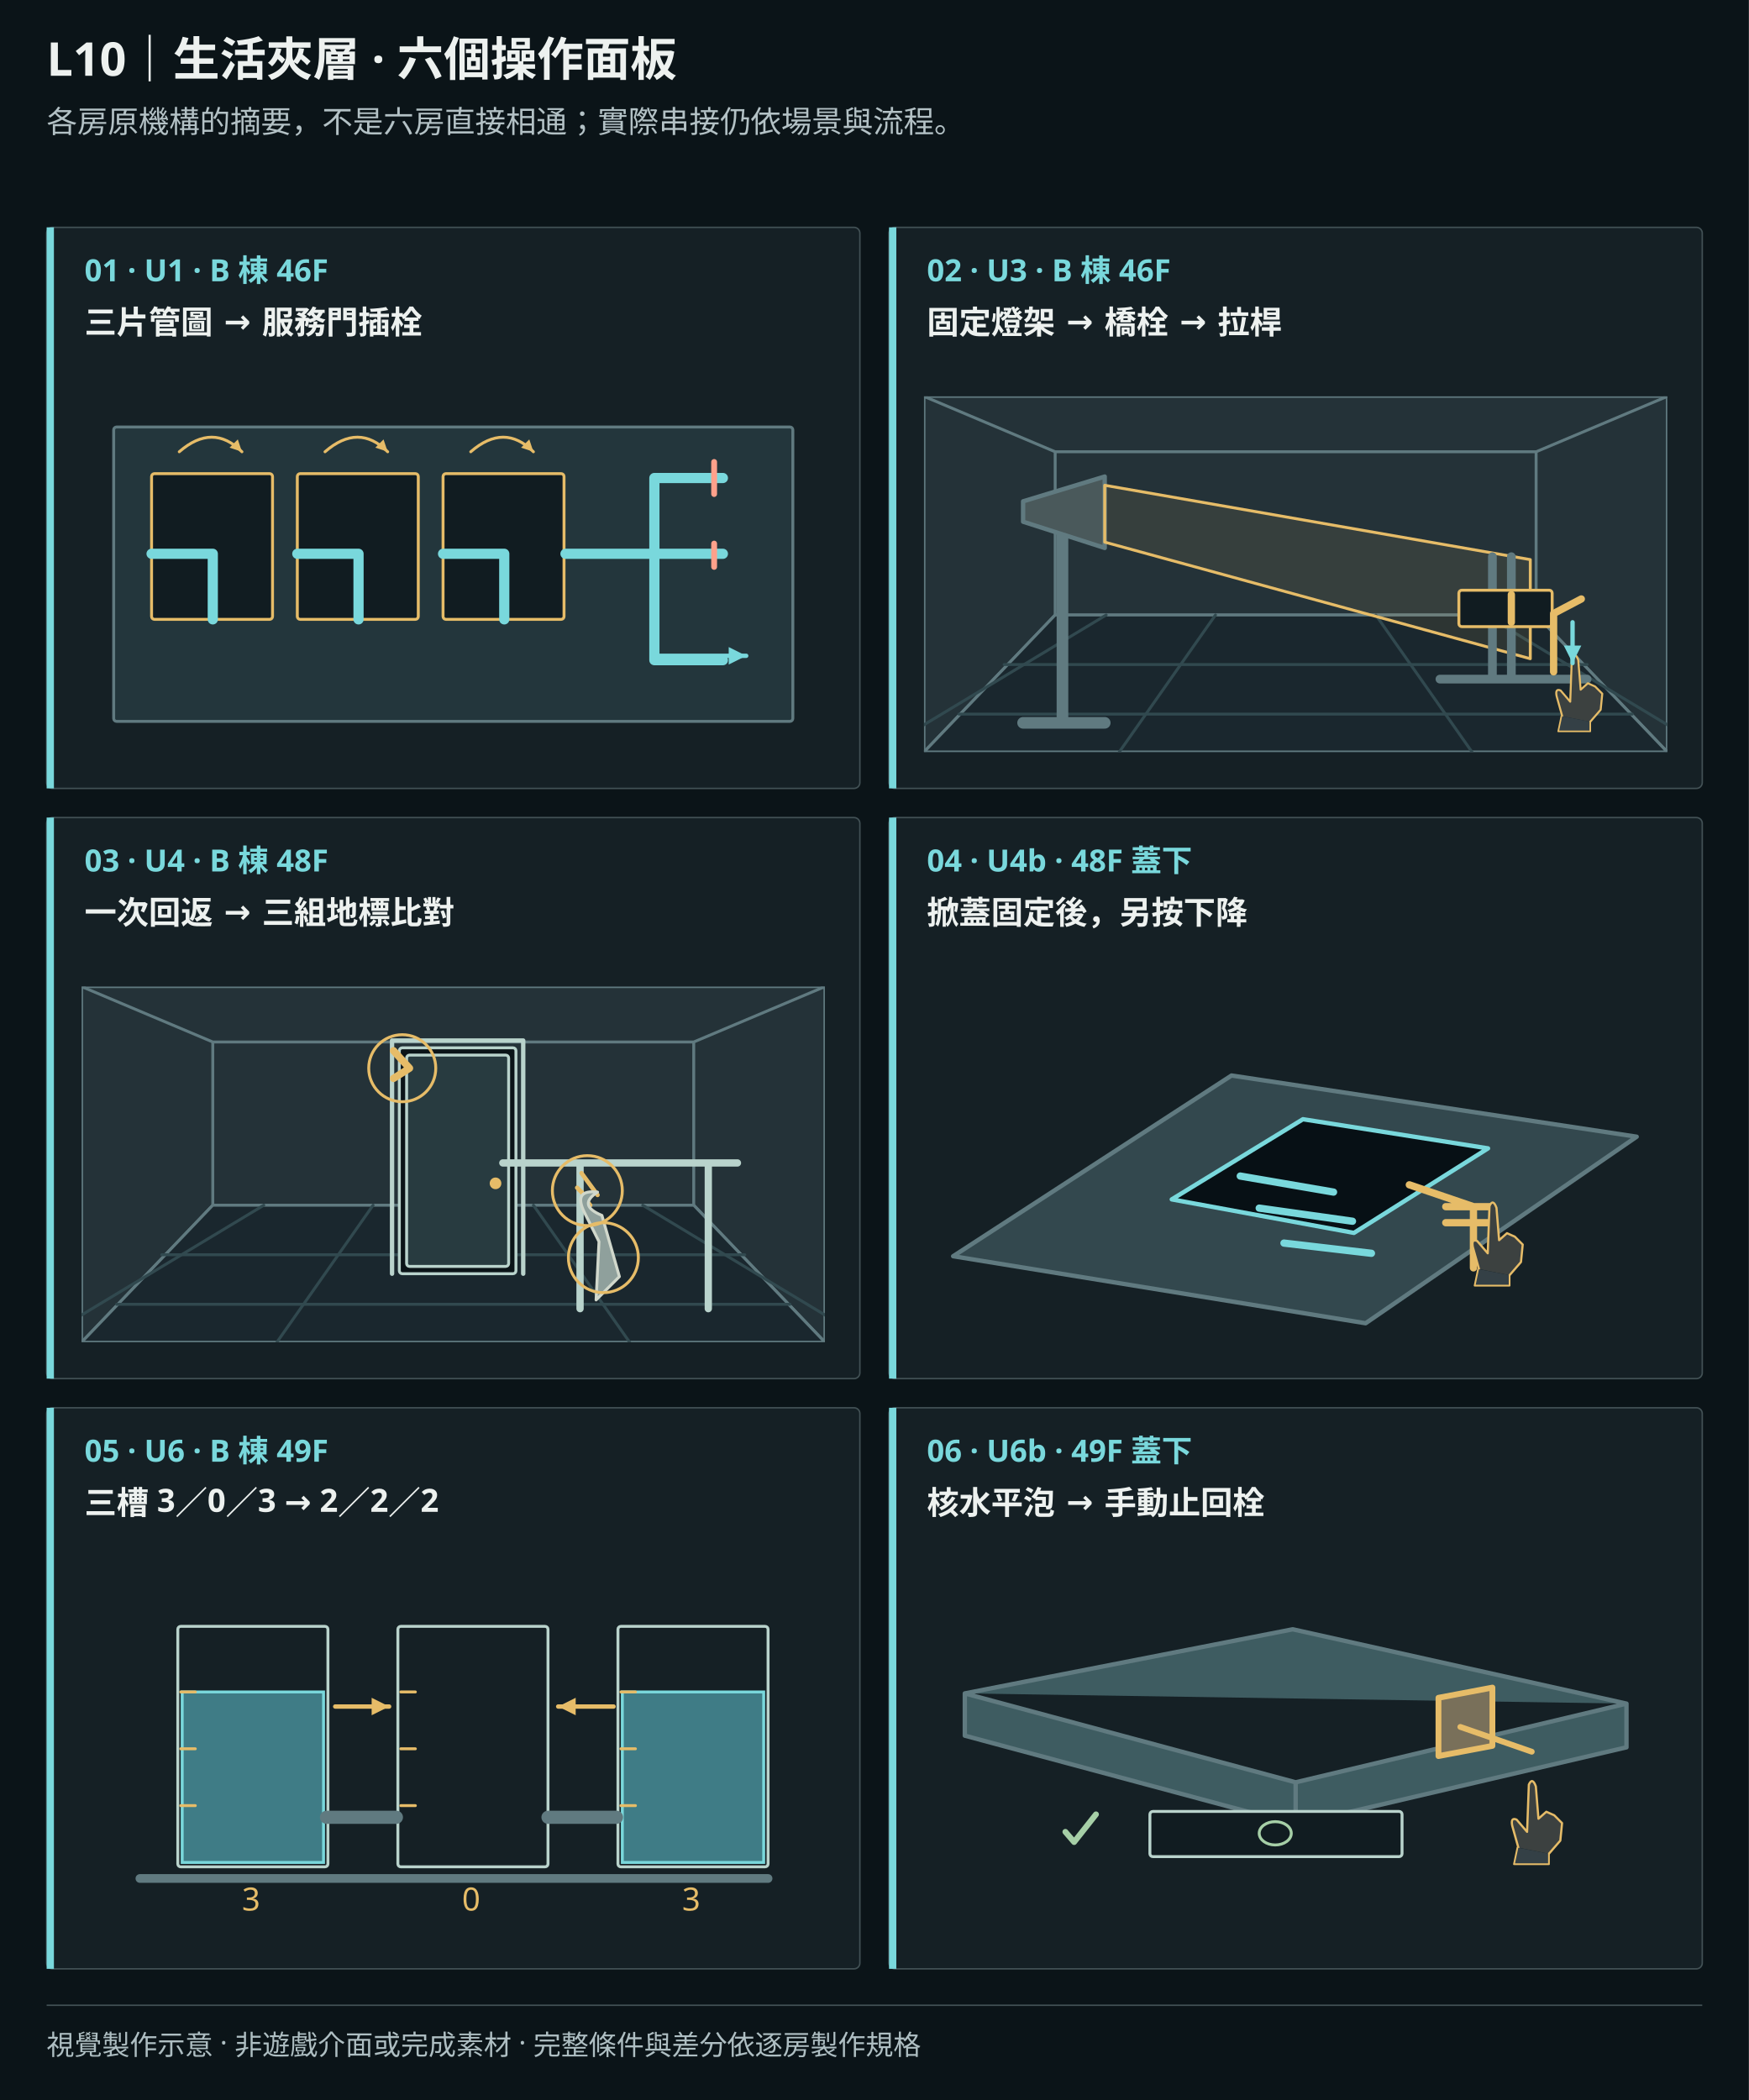
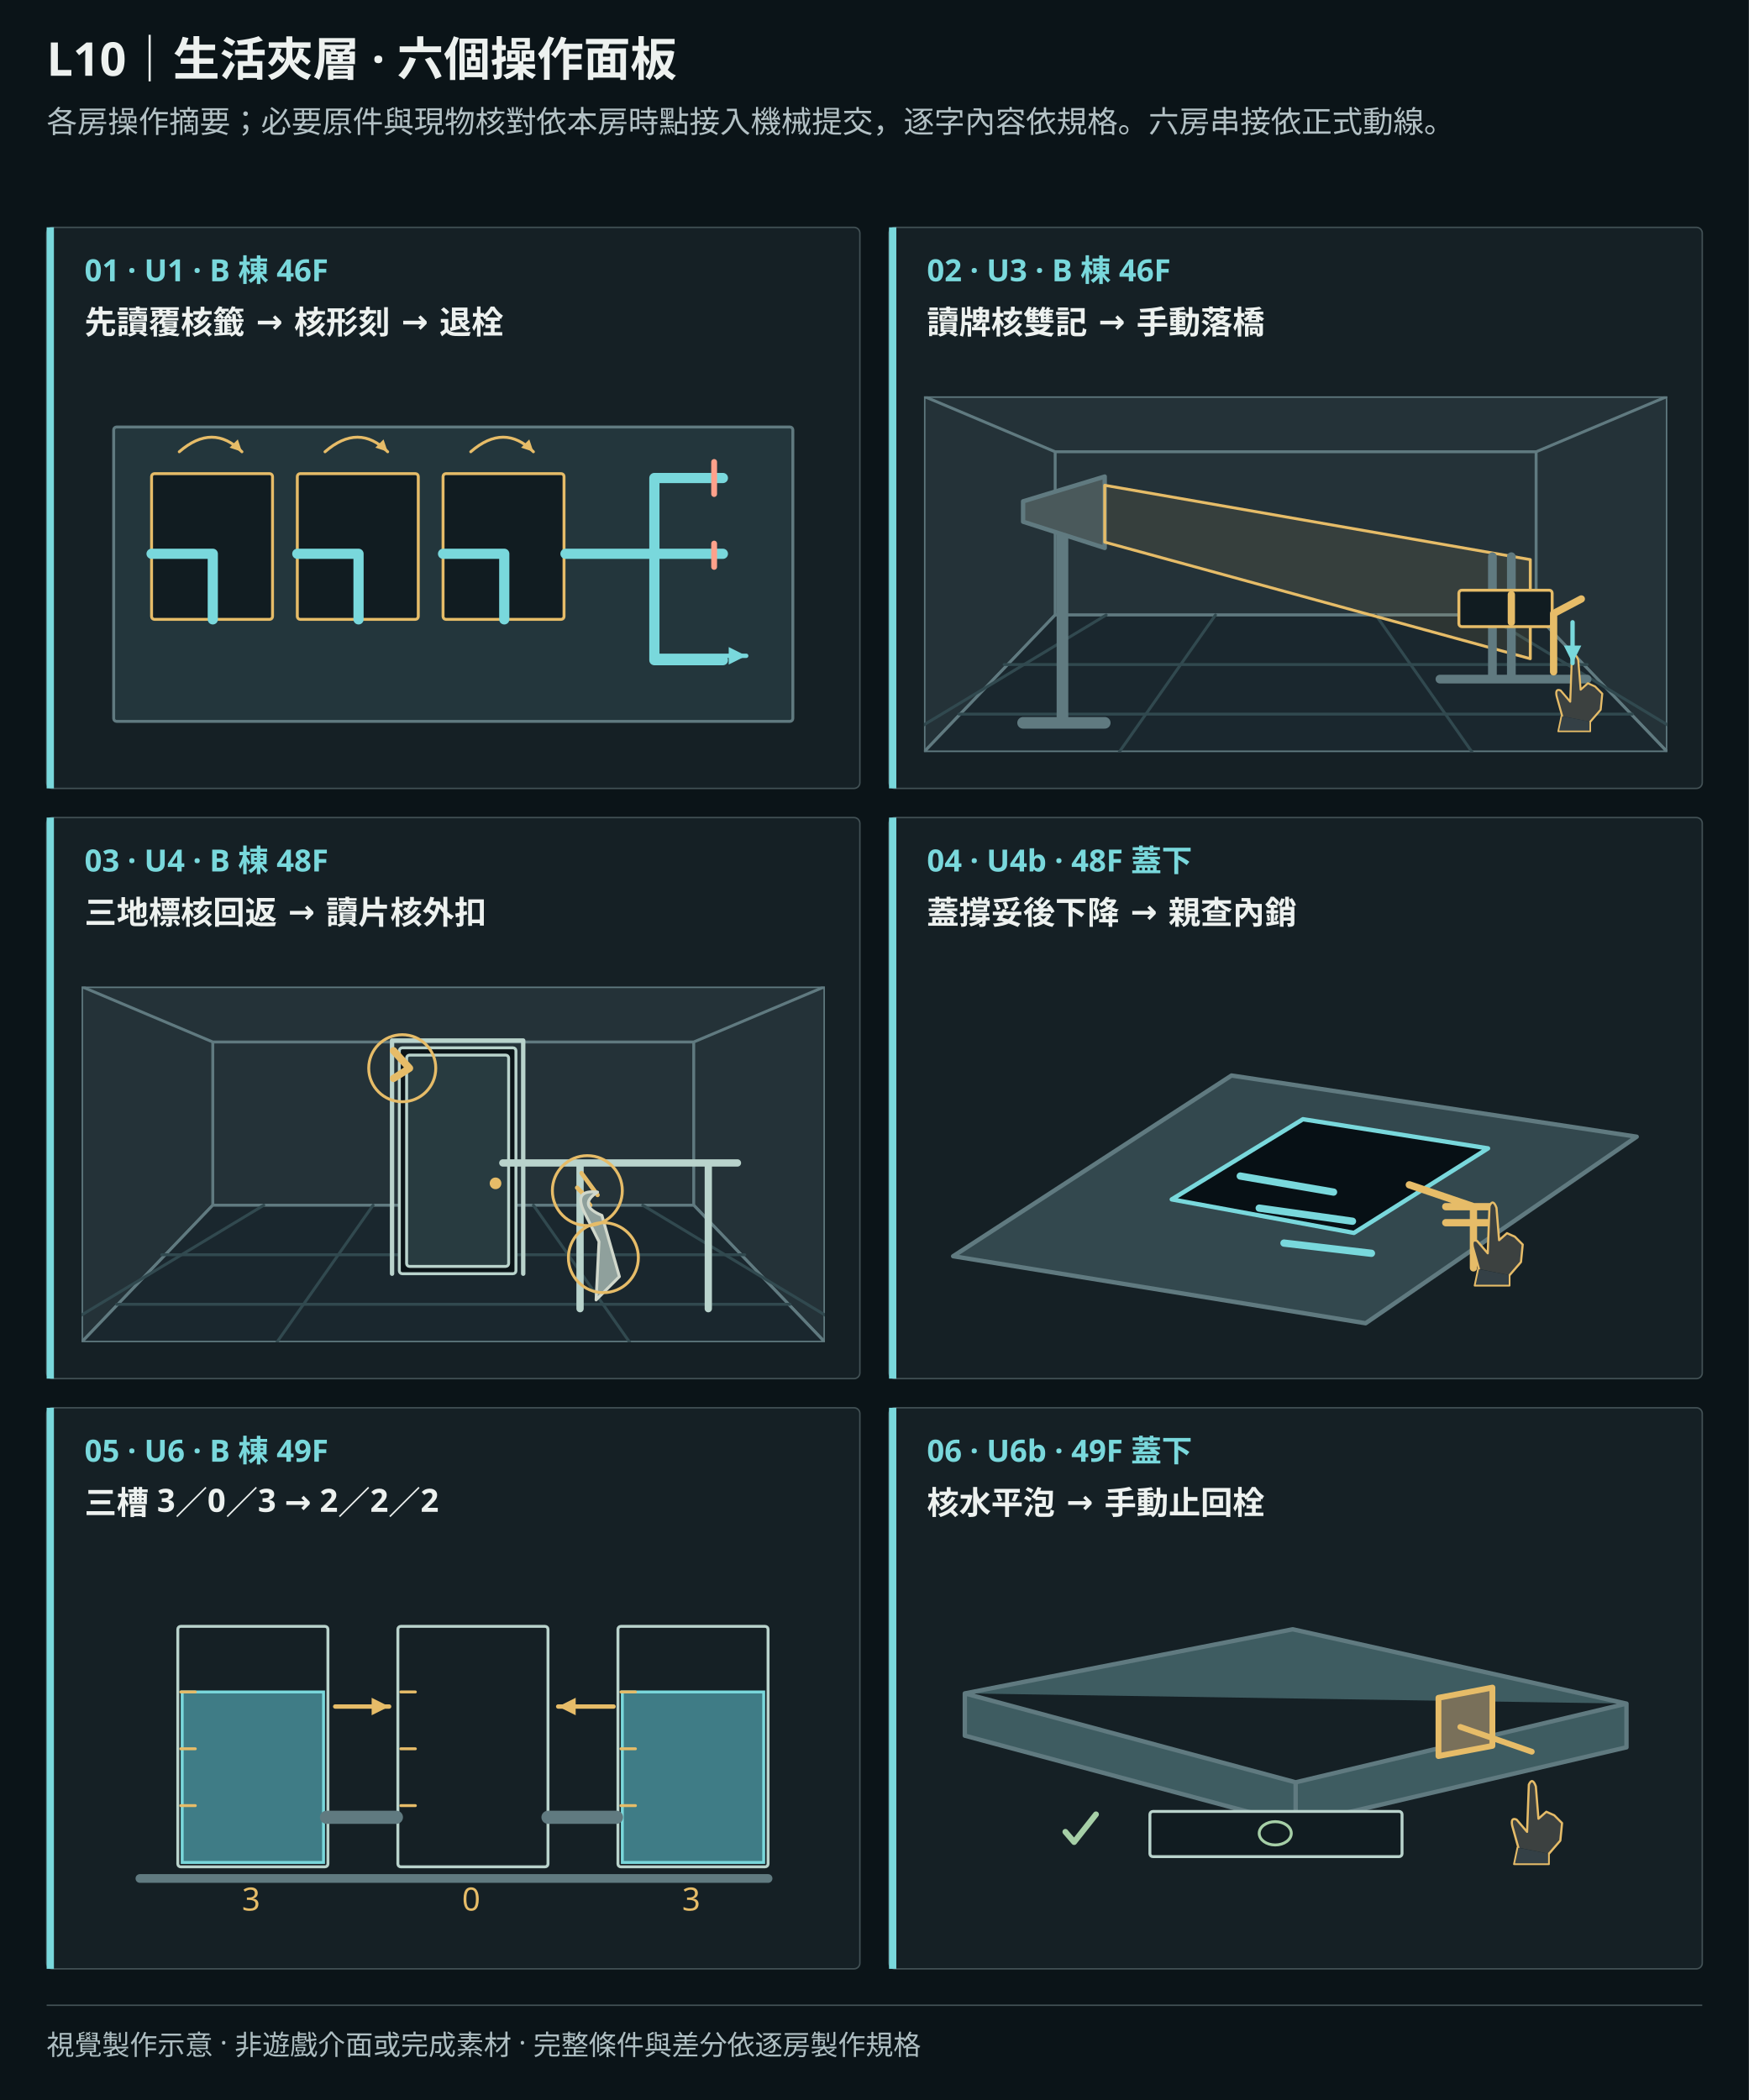
<svg xmlns="http://www.w3.org/2000/svg" width="1200" height="1441" viewBox="0 0 1200 1441" role="img" aria-labelledby="title desc" data-layout="visual-v1">
  <defs>
    <marker id="vis-arrow-teal" viewBox="0 0 10 10" refX="9" refY="5" markerWidth="5" markerHeight="5" orient="auto">
      <path d="M1 1L9 5L1 9Z" fill="#79d8dc" />
    </marker>
    <marker id="vis-arrow-gold" viewBox="0 0 10 10" refX="9" refY="5" markerWidth="5" markerHeight="5" orient="auto">
      <path d="M1 1L9 5L1 9Z" fill="#e6bc68" />
    </marker>
    <marker id="vis-arrow-red" viewBox="0 0 10 10" refX="9" refY="5" markerWidth="5" markerHeight="5" orient="auto">
      <path d="M1 1L9 5L1 9Z" fill="#ffa18b" />
    </marker>
    <clipPath id="visual-l10-0">
      <rect width="510" height="244" />
    </clipPath>
    <clipPath id="visual-l10-1">
      <rect width="510" height="244" />
    </clipPath>
    <clipPath id="visual-l10-2">
      <rect width="510" height="244" />
    </clipPath>
    <clipPath id="visual-l10-3">
      <rect width="510" height="244" />
    </clipPath>
    <clipPath id="visual-l10-4">
      <rect width="510" height="244" />
    </clipPath>
    <clipPath id="visual-l10-5">
      <rect width="510" height="244" />
    </clipPath>
  </defs>
  <style>text{font-family:"Microsoft JhengHei","Noto Sans TC",sans-serif;letter-spacing:0}.title{font-size:32px;font-weight:700;fill:#edf1ef}.subtitle{font-size:21px;fill:#b3c1c5}.phase{font-size:21px;font-weight:700}.panel-title{font-size:22px;font-weight:700;fill:#edf1ef}.footer{font-size:19px;fill:#aebec2}</style>
  <rect width="1200" height="1441" fill="#0b1418" />
  <text class="title" x="32" y="52">L10｜生活夾層 · 六個操作面板</text>
-   <text class="subtitle" x="32" y="91">各房原機構的摘要，不是六房直接相通；實際串接仍依場景與流程。</text>
+   <text class="subtitle" x="32" y="91">各房操作摘要；必要原件與現物核對依本房時點接入機械提交，逐字內容依規格。六房串接依正式動線。</text>
  <g data-panel="1">
    <rect x="32" y="156" width="558" height="385" rx="4" fill="#152025" stroke="#425155" />
    <rect x="32" y="156" width="5" height="385" fill="#79d8dc" />
    <text class="phase" x="58" y="193" fill="#79d8dc">01 · U1 · B 棟 46F</text>
-     <text class="panel-title" x="58" y="229">三片管圖 → 服務門插栓</text>
+     <text class="panel-title" x="58" y="229">先讀覆核籤 → 核形刻 → 退栓</text>
    <g transform="translate(56 272)" clip-path="url(#visual-l10-0)">
      <g data-visual="L10" data-step="1">
        <rect x="22" y="21" width="466" height="202" rx="2" fill="#23363c" stroke="#607a80" stroke-width="2" />
        <rect x="48" y="53" width="83" height="100" rx="2" fill="#111c21" stroke="#e6bc68" stroke-width="2" />
        <path d="M48 108h42V153" fill="none" stroke="#79d8dc" stroke-width="7" stroke-linecap="round" stroke-linejoin="round" />
        <path d="M67 38q23 -20 43 0" fill="none" stroke="#e6bc68" stroke-width="2" stroke-linecap="round" stroke-linejoin="round" marker-end="url(#vis-arrow-gold)" />
        <rect x="148" y="53" width="83" height="100" rx="2" fill="#111c21" stroke="#e6bc68" stroke-width="2" />
        <path d="M148 108h42V153" fill="none" stroke="#79d8dc" stroke-width="7" stroke-linecap="round" stroke-linejoin="round" />
        <path d="M167 38q23 -20 43 0" fill="none" stroke="#e6bc68" stroke-width="2" stroke-linecap="round" stroke-linejoin="round" marker-end="url(#vis-arrow-gold)" />
        <rect x="248" y="53" width="83" height="100" rx="2" fill="#111c21" stroke="#e6bc68" stroke-width="2" />
        <path d="M248 108h42V153" fill="none" stroke="#79d8dc" stroke-width="7" stroke-linecap="round" stroke-linejoin="round" />
        <path d="M267 38q23 -20 43 0" fill="none" stroke="#e6bc68" stroke-width="2" stroke-linecap="round" stroke-linejoin="round" marker-end="url(#vis-arrow-gold)" />
        <path d="M332 108h61v-52h47M393 108h47M393 108v73h47" fill="none" stroke="#79d8dc" stroke-width="7" stroke-linecap="round" stroke-linejoin="round" />
        <path d="M434 45v22M434 101v16" fill="none" stroke="#ffa18b" stroke-width="4" stroke-linecap="round" stroke-linejoin="round" />
        <path d="M394 178H456" fill="none" stroke="#79d8dc" stroke-width="3" stroke-linecap="round" stroke-linejoin="round" marker-end="url(#vis-arrow-teal)" />
      </g>
    </g>
  </g>
  <g data-panel="2">
    <rect x="610" y="156" width="558" height="385" rx="4" fill="#152025" stroke="#425155" />
    <rect x="610" y="156" width="5" height="385" fill="#79d8dc" />
    <text class="phase" x="636" y="193" fill="#79d8dc">02 · U3 · B 棟 46F</text>
-     <text class="panel-title" x="636" y="229">固定燈架 → 橋栓 → 拉桿</text>
+     <text class="panel-title" x="636" y="229">讀牌核雙記 → 手動落橋</text>
    <g transform="translate(634 272)" clip-path="url(#visual-l10-1)">
      <g data-visual="L10" data-step="2">
        <rect x="0" y="0" width="510" height="244" rx="2" fill="#243238" stroke="#607a80" stroke-width="2" />
        <path d="M0 0L90 38H420L510 0M90 38V150L0 244M420 38V150L510 244M90 150H420" fill="none" stroke="#607a80" stroke-width="2" stroke-linecap="round" stroke-linejoin="round" />
        <path d="M0 244L90 150H420L510 244Z" fill="#1a272e" stroke="#607a80" stroke-width="2" stroke-linecap="round" stroke-linejoin="round" />
        <path d="M125 150L-31 244" fill="none" stroke="#31494f" stroke-width="2" stroke-linecap="round" stroke-linejoin="round" />
        <path d="M200 150L134 244" fill="none" stroke="#31494f" stroke-width="2" stroke-linecap="round" stroke-linejoin="round" />
        <path d="M310 150L376 244" fill="none" stroke="#31494f" stroke-width="2" stroke-linecap="round" stroke-linejoin="round" />
        <path d="M385 150L541 244" fill="none" stroke="#31494f" stroke-width="2" stroke-linecap="round" stroke-linejoin="round" />
        <path d="M55 184H455M24 218H486" fill="none" stroke="#31494f" stroke-width="2" stroke-linecap="round" stroke-linejoin="round" />
        <path d="M95 224V68M68 224H124" fill="none" stroke="#607a80" stroke-width="8" stroke-linecap="round" stroke-linejoin="round" />
        <path d="M68 72l56 -17v49l-56 -18Z" fill="#4a595b" stroke="#607a80" stroke-width="3" stroke-linecap="round" stroke-linejoin="round" />
        <path d="M124 61L416 112L416 180L124 100Z" fill="#e6bc6819" stroke="#e6bc68" stroke-width="2" stroke-linecap="round" stroke-linejoin="round" />
        <path d="M390 110V194M403 110V194M354 194H455" fill="none" stroke="#607a80" stroke-width="6" stroke-linecap="round" stroke-linejoin="round" />
        <rect x="367" y="133" width="64" height="25" rx="2" fill="#111c21" stroke="#e6bc68" stroke-width="2" />
        <path d="M403 136v19" fill="none" stroke="#e6bc68" stroke-width="5" stroke-linecap="round" stroke-linejoin="round" />
        <path d="M432 189v-40l19 -10" fill="none" stroke="#e6bc68" stroke-width="5" stroke-linecap="round" stroke-linejoin="round" />
        <g transform="translate(450 193) scale(0.55)">
          <path d="M-22 48L-29 23Q-31 13-24 16L-12 30L-10 -24Q-6 -33-2 -22L1 15L10 7L19 11L28 20L26 40L13 55" fill="#3c4140" stroke="#e6bc68" stroke-width="2.5" stroke-linecap="round" stroke-linejoin="round" />
          <path d="M-23 48L-27 67H13L13 55" fill="#344046" stroke="#e6bc68" stroke-width="2" stroke-linecap="round" stroke-linejoin="round" />
        </g>
        <path d="M445 155V183" fill="none" stroke="#79d8dc" stroke-width="3" stroke-linecap="round" stroke-linejoin="round" marker-end="url(#vis-arrow-teal)" />
      </g>
    </g>
  </g>
  <g data-panel="3">
    <rect x="32" y="561" width="558" height="385" rx="4" fill="#152025" stroke="#425155" />
    <rect x="32" y="561" width="5" height="385" fill="#79d8dc" />
    <text class="phase" x="58" y="598" fill="#79d8dc">03 · U4 · B 棟 48F</text>
-     <text class="panel-title" x="58" y="634">一次回返 → 三組地標比對</text>
+     <text class="panel-title" x="58" y="634">三地標核回返 → 讀片核外扣</text>
    <g transform="translate(56 677)" clip-path="url(#visual-l10-2)">
      <g data-visual="L10" data-step="3">
        <rect x="0" y="0" width="510" height="244" rx="2" fill="#243238" stroke="#607a80" stroke-width="2" />
        <path d="M0 0L90 38H420L510 0M90 38V150L0 244M420 38V150L510 244M90 150H420" fill="none" stroke="#607a80" stroke-width="2" stroke-linecap="round" stroke-linejoin="round" />
        <path d="M0 244L90 150H420L510 244Z" fill="#1a272e" stroke="#607a80" stroke-width="2" stroke-linecap="round" stroke-linejoin="round" />
        <path d="M125 150L-31 244" fill="none" stroke="#31494f" stroke-width="2" stroke-linecap="round" stroke-linejoin="round" />
        <path d="M200 150L134 244" fill="none" stroke="#31494f" stroke-width="2" stroke-linecap="round" stroke-linejoin="round" />
        <path d="M310 150L376 244" fill="none" stroke="#31494f" stroke-width="2" stroke-linecap="round" stroke-linejoin="round" />
        <path d="M385 150L541 244" fill="none" stroke="#31494f" stroke-width="2" stroke-linecap="round" stroke-linejoin="round" />
        <path d="M55 184H455M24 218H486" fill="none" stroke="#31494f" stroke-width="2" stroke-linecap="round" stroke-linejoin="round" />
        <rect x="218" y="42" width="80" height="155" rx="2" fill="#0b1418" stroke="#b9d3cc" stroke-width="2" />
        <path d="M213 197V37h90v160" fill="none" stroke="#b9d3cc" stroke-width="3" stroke-linecap="round" stroke-linejoin="round" />
        <rect x="223" y="47" width="70" height="145" rx="2" fill="#283b40" stroke="#b9d3cc" stroke-width="2" />
        <ellipse cx="284" cy="135" rx="3" ry="3" fill="#e6bc68" stroke="#e6bc68" stroke-width="2" />
        <path d="M214 44l11 12 -11 7" fill="none" stroke="#e6bc68" stroke-width="5" stroke-linecap="round" stroke-linejoin="round" />
        <path d="M289 121H450M342 121V221M430 121V221" fill="none" stroke="#b9d3cc" stroke-width="5" stroke-linecap="round" stroke-linejoin="round" />
        <path d="M343 128l11 15m-14 -5l7 7m-3 -1l5 6" fill="none" stroke="#e6bc68" stroke-width="3" stroke-linecap="round" stroke-linejoin="round" />
        <path d="M354 141q-14 9 3 16l12 42 -16 16 2 -40 -10 -20q-8 -16 9 -14Z" fill="#8fa09c" stroke="#d1d8cc" stroke-width="2" stroke-linecap="round" stroke-linejoin="round" />
        <ellipse cx="220" cy="56" rx="23" ry="23" fill="none" stroke="#e6bc68" stroke-width="2" />
        <ellipse cx="347" cy="140" rx="24" ry="24" fill="none" stroke="#e6bc68" stroke-width="2" />
        <ellipse cx="358" cy="186" rx="24" ry="24" fill="none" stroke="#e6bc68" stroke-width="2" />
      </g>
    </g>
  </g>
  <g data-panel="4">
    <rect x="610" y="561" width="558" height="385" rx="4" fill="#152025" stroke="#425155" />
    <rect x="610" y="561" width="5" height="385" fill="#79d8dc" />
    <text class="phase" x="636" y="598" fill="#79d8dc">04 · U4b · 48F 蓋下</text>
-     <text class="panel-title" x="636" y="634">掀蓋固定後，另按下降</text>
+     <text class="panel-title" x="636" y="634">蓋撐妥後下降 → 親查內銷</text>
    <g transform="translate(634 677)" clip-path="url(#visual-l10-3)">
      <g data-visual="L10" data-step="4">
        <path d="M20 185L211 61L489 103L303 231Z" fill="#33484e" stroke="#607a80" stroke-width="3" stroke-linecap="round" stroke-linejoin="round" />
        <path d="M170 146L260 91L387 111L295 169Z" fill="#071015" stroke="#79d8dc" stroke-width="3" stroke-linecap="round" stroke-linejoin="round" />
        <path d="M217 130L281 141M230 152L294 161M247 176L307 183" fill="none" stroke="#79d8dc" stroke-width="5" stroke-linecap="round" stroke-linejoin="round" />
        <path d="M333 136l44 15v42M358 151h32v11h-32" fill="none" stroke="#e6bc68" stroke-width="5" stroke-linecap="round" stroke-linejoin="round" />
        <g transform="translate(394 165) scale(0.6)">
          <path d="M-22 48L-29 23Q-31 13-24 16L-12 30L-10 -24Q-6 -33-2 -22L1 15L10 7L19 11L28 20L26 40L13 55" fill="#3c4140" stroke="#e6bc68" stroke-width="2.5" stroke-linecap="round" stroke-linejoin="round" />
          <path d="M-23 48L-27 67H13L13 55" fill="#344046" stroke="#e6bc68" stroke-width="2" stroke-linecap="round" stroke-linejoin="round" />
        </g>
      </g>
    </g>
  </g>
  <g data-panel="5">
    <rect x="32" y="966" width="558" height="385" rx="4" fill="#152025" stroke="#425155" />
    <rect x="32" y="966" width="5" height="385" fill="#79d8dc" />
    <text class="phase" x="58" y="1003" fill="#79d8dc">05 · U6 · B 棟 49F</text>
    <text class="panel-title" x="58" y="1039">三槽 3／0／3 → 2／2／2</text>
    <g transform="translate(56 1082)" clip-path="url(#visual-l10-4)">
      <g data-visual="L10" data-step="5">
        <path d="M40 207H471" fill="none" stroke="#607a80" stroke-width="6" stroke-linecap="round" stroke-linejoin="round" />
        <g data-water-level="3">
          <rect x="66" y="34" width="103" height="165" rx="2" fill="none" stroke="#b9d3cc" stroke-width="2" />
          <rect x="69" y="79" width="97" height="117" rx="0" fill="#3f7c86" stroke="#79d8dc" stroke-width="2" />
          <path d="M68 157h10" fill="none" stroke="#e6bc68" stroke-width="2" stroke-linecap="round" stroke-linejoin="round" />
          <path d="M68 118h10" fill="none" stroke="#e6bc68" stroke-width="2" stroke-linecap="round" stroke-linejoin="round" />
          <path d="M68 79h10" fill="none" stroke="#e6bc68" stroke-width="2" stroke-linecap="round" stroke-linejoin="round" />
          <text x="110" y="229" fill="#e6bc68" font-size="22" font-weight="500">3</text>
        </g>
        <g data-water-level="0">
          <rect x="217" y="34" width="103" height="165" rx="2" fill="none" stroke="#b9d3cc" stroke-width="2" />
          <path d="M219 157h10" fill="none" stroke="#e6bc68" stroke-width="2" stroke-linecap="round" stroke-linejoin="round" />
          <path d="M219 118h10" fill="none" stroke="#e6bc68" stroke-width="2" stroke-linecap="round" stroke-linejoin="round" />
          <path d="M219 79h10" fill="none" stroke="#e6bc68" stroke-width="2" stroke-linecap="round" stroke-linejoin="round" />
          <text x="261" y="229" fill="#e6bc68" font-size="22" font-weight="500">0</text>
        </g>
        <g data-water-level="3">
          <rect x="368" y="34" width="103" height="165" rx="2" fill="none" stroke="#b9d3cc" stroke-width="2" />
          <rect x="371" y="79" width="97" height="117" rx="0" fill="#3f7c86" stroke="#79d8dc" stroke-width="2" />
          <path d="M370 157h10" fill="none" stroke="#e6bc68" stroke-width="2" stroke-linecap="round" stroke-linejoin="round" />
          <path d="M370 118h10" fill="none" stroke="#e6bc68" stroke-width="2" stroke-linecap="round" stroke-linejoin="round" />
          <path d="M370 79h10" fill="none" stroke="#e6bc68" stroke-width="2" stroke-linecap="round" stroke-linejoin="round" />
          <text x="412" y="229" fill="#e6bc68" font-size="22" font-weight="500">3</text>
        </g>
        <path d="M168 165h48M320 165h47" fill="none" stroke="#607a80" stroke-width="9" stroke-linecap="round" stroke-linejoin="round" />
        <path d="M174 89H211" fill="none" stroke="#e6bc68" stroke-width="3" stroke-linecap="round" stroke-linejoin="round" marker-end="url(#vis-arrow-gold)" />
        <path d="M365 89H327" fill="none" stroke="#e6bc68" stroke-width="3" stroke-linecap="round" stroke-linejoin="round" marker-end="url(#vis-arrow-gold)" />
      </g>
    </g>
  </g>
  <g data-panel="6">
    <rect x="610" y="966" width="558" height="385" rx="4" fill="#152025" stroke="#425155" />
    <rect x="610" y="966" width="5" height="385" fill="#79d8dc" />
    <text class="phase" x="636" y="1003" fill="#79d8dc">06 · U6b · 49F 蓋下</text>
    <text class="panel-title" x="636" y="1039">核水平泡 → 手動止回栓</text>
    <g transform="translate(634 1082)" clip-path="url(#visual-l10-5)">
      <g data-visual="L10" data-step="6">
        <path d="M28 80L253 36L482 87L255 141ZM255 141V170M28 80V109L255 170L482 117V87" fill="#3e5c61" stroke="#607a80" stroke-width="3" stroke-linecap="round" stroke-linejoin="round" />
        <rect x="155" y="161" width="173" height="31" rx="2" fill="#111c21" stroke="#b9d3cc" stroke-width="2" />
        <ellipse cx="241" cy="176" rx="11" ry="8" fill="#111c21" stroke="#a6cfa7" stroke-width="2" />
        <path d="M353 83l37 -7v40l-37 7ZM368 103l49 17" fill="#79705a" stroke="#e6bc68" stroke-width="4" stroke-linecap="round" stroke-linejoin="round" />
        <g transform="translate(421 157) scale(0.6)">
          <path d="M-22 48L-29 23Q-31 13-24 16L-12 30L-10 -24Q-6 -33-2 -22L1 15L10 7L19 11L28 20L26 40L13 55" fill="#3c4140" stroke="#e6bc68" stroke-width="2.5" stroke-linecap="round" stroke-linejoin="round" />
          <path d="M-23 48L-27 67H13L13 55" fill="#344046" stroke="#e6bc68" stroke-width="2" stroke-linecap="round" stroke-linejoin="round" />
        </g>
        <path d="M97 175l6 7 15 -19" fill="none" stroke="#a6cfa7" stroke-width="4" stroke-linecap="round" stroke-linejoin="round" />
      </g>
    </g>
  </g>
  <path d="M32 1376H1168" stroke="#425155" />
  <text class="footer" x="32" y="1410">視覺製作示意 · 非遊戲介面或完成素材 · 完整條件與差分依逐房製作規格</text>
</svg>
